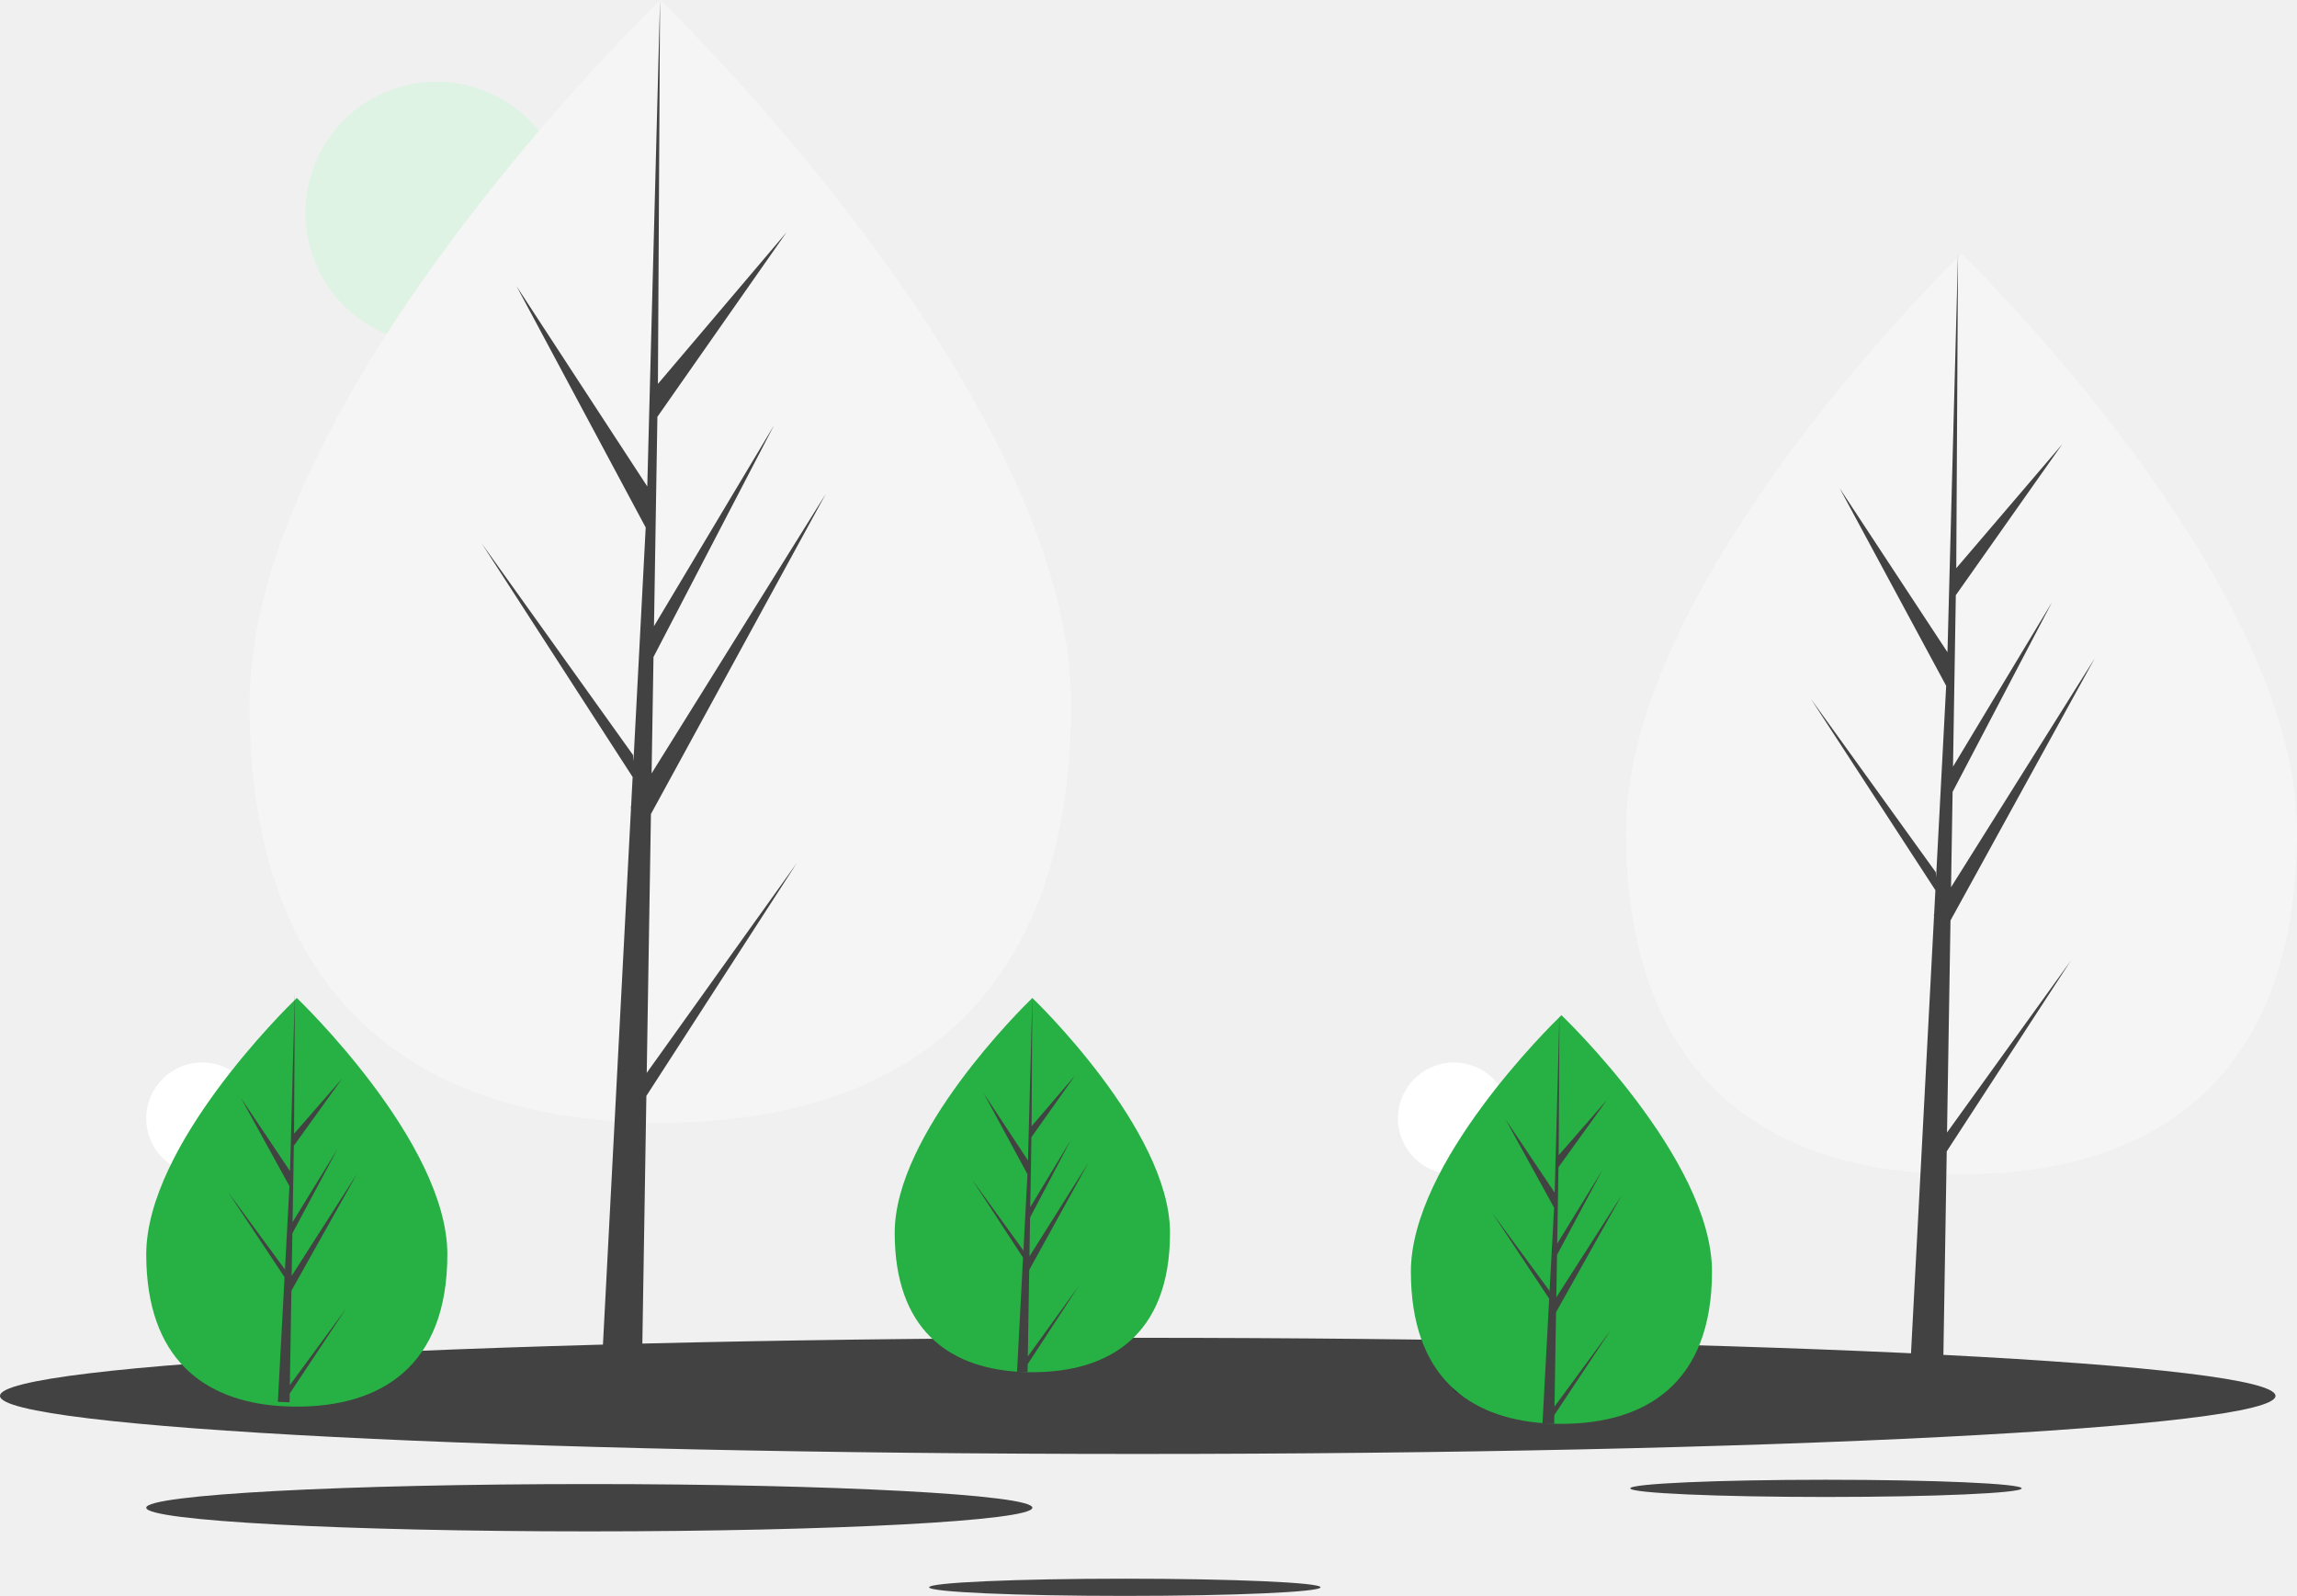
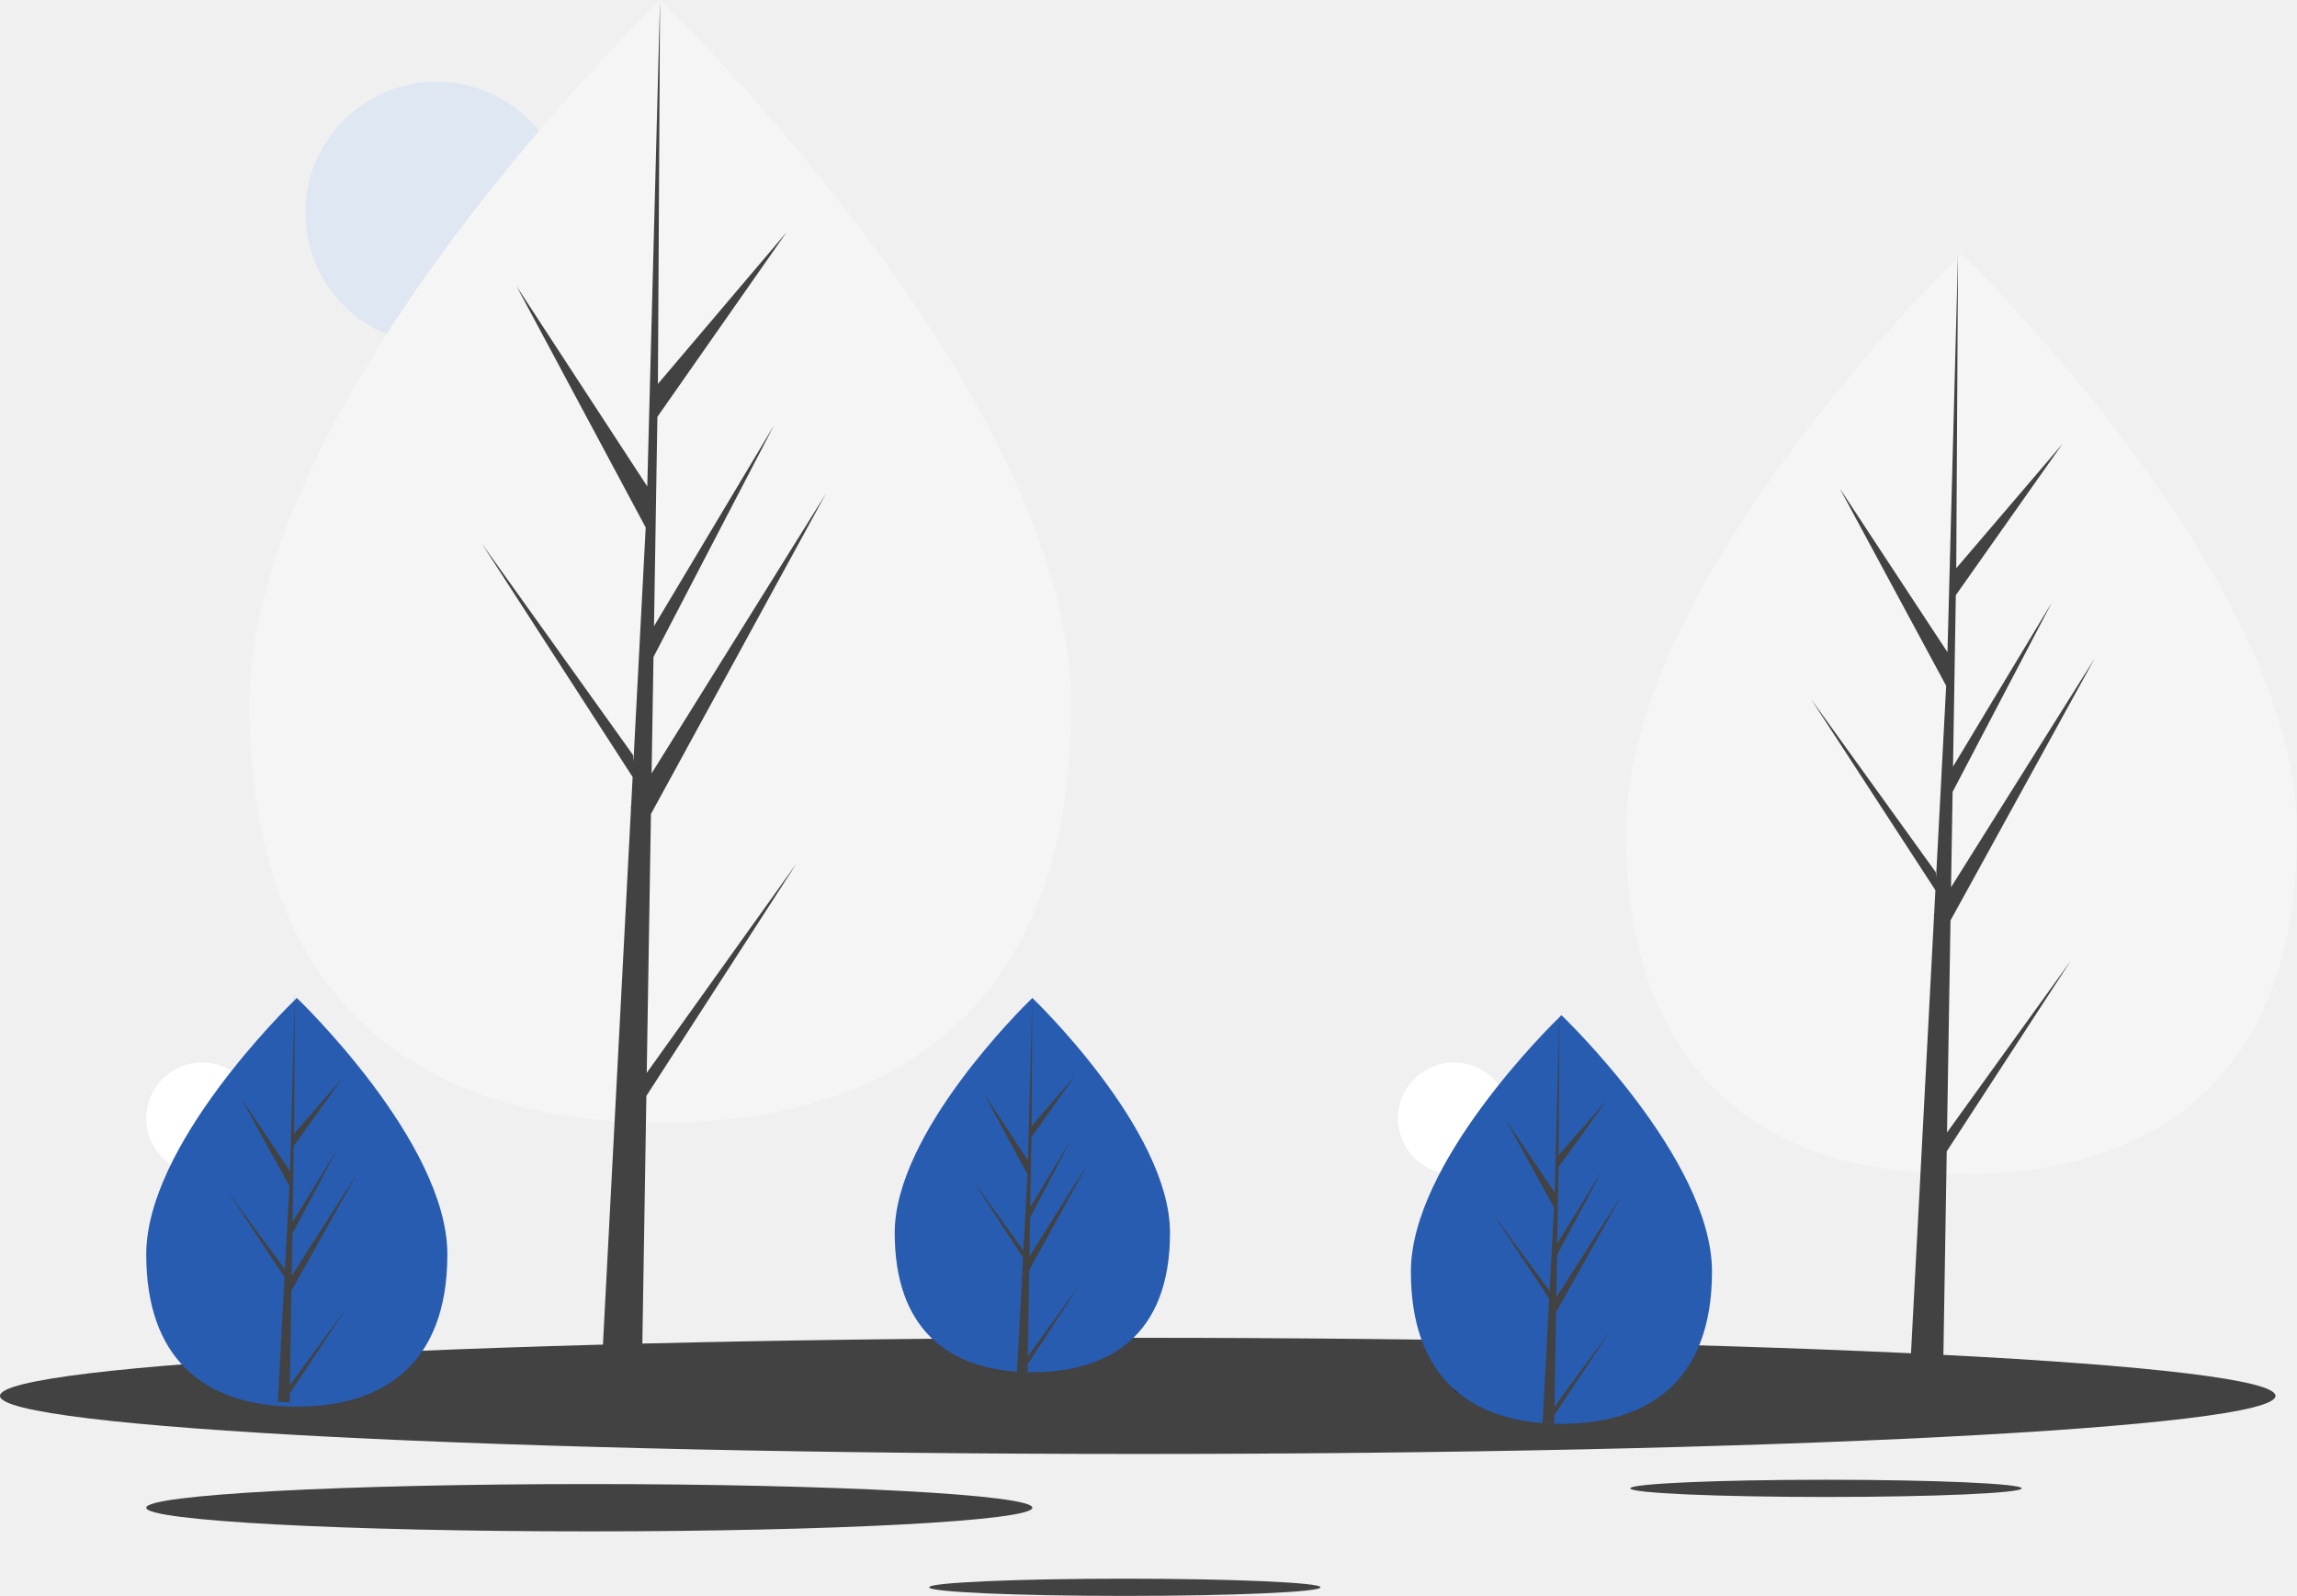
- <svg xmlns="http://www.w3.org/2000/svg" width="534" height="371" viewBox="0 0 534 371">
-   <g fill="none">
-     <circle cx="101.5" cy="49.5" r="30.5" fill="#DFF3E5" />
-     <path fill="#F5F5F5" d="M249 163.762C249 235.835 206.243 261 153.5 261S58 235.835 58 163.762C58 91.688 153.5 0 153.5 0S249 91.688 249 163.762z" />
-     <path fill="#424242" d="M150.352 249.414L151.329 189.231 192 114.775 151.482 179.79 151.922 152.729 179.952 98.861 152.038 145.568 152.038 145.568 152.828 96.897 182.844 54.012 152.952 89.244 153.446 0 150.343 118.143 150.598 113.269 120.081 66.527 150.109 122.625 147.266 176.981 147.181 175.539 112 126.349 147.074 180.635 146.719 187.433 146.655 187.535 146.684 188.093 139.47 326 149.109 326 150.265 254.768 185.253 200.615z" />
-     <path fill="#F5F5F5" d="M534 193.272C534 252.366 499.078 273 456 273s-78-20.634-78-79.728C378 134.178 456 59 456 59s78 75.177 78 134.272z" />
-     <path fill="#424242" d="M452.64 263.275L453.446 213.984 487 153.003 453.573 206.251 453.935 184.088 477.061 139.969 454.031 178.222 454.031 178.222 454.683 138.361 479.446 103.237 454.785 132.093 455.193 59 452.633 155.761 452.844 151.77 427.667 113.487 452.44 159.432 450.094 203.951 450.024 202.769 421 162.482 449.936 206.944 449.643 212.511 449.59 212.595 449.614 213.052 443.663 326 451.615 326 452.569 267.66 481.434 223.308z" />
-     <ellipse cx="264.5" cy="324.5" fill="#424242" rx="264.5" ry="13.5" />
-     <ellipse cx="424.5" cy="346" fill="#424242" rx="45.5" ry="2" />
-     <ellipse cx="261.5" cy="369" fill="#424242" rx="45.5" ry="2" />
-     <ellipse cx="137" cy="350.5" fill="#424242" rx="103" ry="5.5" />
-     <path fill="#2F2E41" d="M51.494 299.731L62.926 299.731 62.927 320.236 51.494 320.236z" transform="rotate(.675 57.21 309.984)" />
-     <ellipse cx="60.903" cy="320.042" fill="#2F2E41" rx="3.576" ry="9.527" transform="rotate(-89.325 60.903 320.042)" />
-     <circle cx="47" cy="260" r="13" fill="#FFF" />
-     <path fill="#27B043" d="M104 291.607C104 317.84 88.33 327 69 327c-.448 0-.895-.005-1.341-.015-.896-.019-1.783-.061-2.66-.12C47.555 325.634 34 316.004 34 291.606c0-25.25 32.42-57.11 34.855-59.467l.004-.004L69 232s35 33.373 35 59.607z" />
-     <path fill="#424242" d="M67.382 322.001l13.087-17.805-13.12 19.76-.035 2.044c-.915-.02-1.822-.062-2.718-.121l1.41-26.25-.01-.204.023-.038.133-2.48L53 277.1l13.194 17.949.03.526 1.066-19.833-11.26-20.469 11.398 16.987 1.11-41.119.004-.14v.136l-.186 32.425 11.21-12.855-11.255 15.648-.297 17.758 10.467-17.042-10.51 19.655-.166 9.872L83 272.877l-15.252 27.165-.366 21.959z" />
-     <path fill="#2F2E41" d="M334.442 300.799L345.876 300.796 345.87 321.299 334.436 321.303z" transform="rotate(-17.083 340.156 311.05)" />
-     <path fill="#2F2E41" d="M356.298 294.078L367.732 294.074 367.726 314.578 356.292 314.581z" transform="rotate(-17.083 362.012 304.328)" />
-     <ellipse cx="346.878" cy="319.957" fill="#2F2E41" rx="9.528" ry="3.576" transform="rotate(-17.083 346.878 319.957)" />
-     <ellipse cx="368.594" cy="312.777" fill="#2F2E41" rx="9.528" ry="3.576" transform="rotate(-17.083 368.594 312.777)" />
-     <circle cx="338" cy="260" r="13" fill="#FFF" />
-     <path fill="#27B043" d="M272 286.587C272 310.612 257.674 319 240 319c-.41 0-.818-.005-1.226-.014-.82-.017-1.63-.056-2.432-.11C220.392 317.75 208 308.93 208 286.587c0-23.123 29.64-52.3 31.867-54.459l.004-.004L240 232s32 30.563 32 54.587z" />
-     <path fill="#424242" d="M238.944 315.338l11.778-16.305-11.808 18.095-.031 1.872c-.824-.017-1.64-.056-2.447-.11l1.27-24.04-.01-.187.021-.035.12-2.27L226 274.216l11.874 16.437.028.483.96-18.164-10.135-18.745 10.258 15.557.999-37.657.004-.128v.124l-.167 29.695 10.089-11.772-10.13 14.33-.267 16.263 9.42-15.608-9.46 18-.149 9.041L253 270.351l-13.727 24.877-.33 20.11z" />
-     <path fill="#27B043" d="M398 295.607C398 321.84 382.33 331 363 331c-.448 0-.895-.005-1.341-.015-.896-.019-1.783-.061-2.66-.12-17.445-1.23-30.999-10.86-30.999-35.258 0-25.25 32.42-57.11 34.855-59.467l.004-.004L363 236s35 33.373 35 59.607z" />
-     <path fill="#424242" d="M361.382 327.001l13.087-17.805-13.12 19.76-.035 2.044c-.915-.02-1.822-.062-2.718-.121l1.41-26.25-.01-.204.023-.038.133-2.48L347 282.1l13.194 17.949.03.526 1.066-19.833-11.26-20.469 11.398 16.987 1.11-41.119.004-.14v.136l-.186 32.425 11.21-12.855-11.255 15.648-.297 17.758 10.467-17.042-10.51 19.655-.166 9.872L377 277.877l-15.252 27.165-.366 21.959z" />
-   </g>
+ <svg xmlns="http://www.w3.org/2000/svg" width="534" height="371" viewBox="0 0 534 371" fill="none">
+   <path d="M101.5 80C118.345 80 132 66.345 132 49.5C132 32.655 118.345 19 101.5 19C84.655 19 71 32.655 71 49.5C71 66.345 84.655 80 101.5 80Z" fill="#DFE7F3" />
+   <path d="M249 163.762C249 235.835 206.243 261 153.5 261C100.757 261 58 235.835 58 163.762C58 91.688 153.5 0 153.5 0C153.5 0 249 91.688 249 163.762Z" fill="#F5F5F5" />
+   <path d="M150.352 249.414L151.329 189.231L192 114.775L151.482 179.79L151.922 152.729L179.952 98.861L152.038 145.568L152.828 96.897L182.844 54.012L152.952 89.244L153.446 0L150.343 118.143L150.598 113.269L120.081 66.527L150.109 122.625L147.266 176.981L147.181 175.539L112 126.349L147.074 180.635L146.719 187.433L146.655 187.535L146.684 188.094L139.47 326H149.109L150.265 254.768L185.253 200.615L150.352 249.414Z" fill="#424242" />
+   <path d="M534 193.272C534 252.366 499.078 273 456 273C412.922 273 378 252.366 378 193.272C378 134.178 456 59 456 59C456 59 534 134.177 534 193.272Z" fill="#F5F5F5" />
+   <path d="M452.64 263.275L453.446 213.984L487 153.003L453.573 206.251L453.935 184.088L477.061 139.969L454.031 178.222L454.683 138.361L479.446 103.237L454.785 132.093L455.193 59L452.633 155.761L452.844 151.77L427.667 113.487L452.44 159.432L450.094 203.951L450.024 202.769L421 162.482L449.936 206.944L449.643 212.511L449.59 212.595L449.614 213.052L443.663 326H451.615L452.569 267.66L481.434 223.308L452.64 263.275Z" fill="#424242" />
+   <path d="M264.5 338C410.579 338 529 331.956 529 324.5C529 317.044 410.579 311 264.5 311C118.421 311 0 317.044 0 324.5C0 331.956 118.421 338 264.5 338Z" fill="#424242" />
+   <path d="M424.5 348C449.629 348 470 347.105 470 346C470 344.895 449.629 344 424.5 344C399.371 344 379 344.895 379 346C379 347.105 399.371 348 424.5 348Z" fill="#424242" />
+   <path d="M261.5 371C286.629 371 307 370.105 307 369C307 367.895 286.629 367 261.5 367C236.371 367 216 367.895 216 369C216 370.105 236.371 371 261.5 371Z" fill="#424242" />
+   <path d="M137 356C193.885 356 240 353.538 240 350.5C240 347.462 193.885 345 137 345C80.115 345 34 347.462 34 350.5C34 353.538 80.115 356 137 356Z" fill="#424242" />
+   <path d="M51.615 299.664L63.047 299.799L62.805 320.303L51.373 320.168L51.615 299.664Z" fill="#2F2E41" />
+   <path d="M70.429 320.154C70.453 318.179 66.206 316.528 60.945 316.466C55.684 316.404 51.4 317.955 51.376 319.93C51.353 321.905 55.599 323.556 60.861 323.618C66.122 323.68 70.406 322.13 70.429 320.154Z" fill="#2F2E41" />
+   <path d="M47 273C54.18 273 60 267.18 60 260C60 252.82 54.18 247 47 247C39.82 247 34 252.82 34 260C34 267.18 39.82 273 47 273Z" fill="white" />
+   <path d="M104 291.607C104 317.84 88.331 327 69 327C68.552 327 68.105 326.995 67.659 326.985C66.763 326.966 65.876 326.924 64.999 326.864C47.554 325.635 34 316.004 34 291.607C34 266.358 66.42 234.498 68.855 232.14L68.859 232.136C68.953 232.045 69 232 69 232C69 232 104 265.373 104 291.607Z" fill="#275CB0" />
+   <path d="M67.382 322.001L80.469 304.196L67.349 323.956L67.314 326C66.399 325.981 65.492 325.938 64.596 325.879L66.006 299.629L65.995 299.425L66.019 299.387L66.152 296.907L53 277.099L66.194 295.048L66.224 295.574L67.29 275.741L56.03 255.272L67.428 272.259L68.537 231.14L68.542 231V231.136L68.356 263.561L79.566 250.706L68.311 266.354L68.014 284.112L78.481 267.07L67.971 286.725L67.805 296.597L83 272.877L67.748 300.042L67.382 322.001Z" fill="#424242" />
+   <path d="M331.683 302.93L342.612 299.568L348.629 319.169L337.701 322.531L331.683 302.93Z" fill="#2F2E41" />
+   <path d="M353.539 296.208L364.468 292.846L370.485 312.447L359.557 315.809L353.539 296.208Z" fill="#2F2E41" />
+   <path d="M347.927 323.375C352.957 321.828 356.564 319.043 355.984 317.155C355.405 315.267 350.858 314.991 345.828 316.538C340.799 318.085 337.191 320.87 337.771 322.758C338.35 324.647 342.898 324.923 347.927 323.375Z" fill="#2F2E41" />
+   <path d="M369.644 316.196C374.673 314.648 378.281 311.863 377.701 309.975C377.121 308.087 372.574 307.811 367.545 309.358C362.515 310.905 358.908 313.69 359.487 315.579C360.067 317.467 364.614 317.743 369.644 316.196Z" fill="#2F2E41" />
+   <path d="M338 273C345.18 273 351 267.18 351 260C351 252.82 345.18 247 338 247C330.82 247 325 252.82 325 260C325 267.18 330.82 273 338 273Z" fill="white" />
+   <path d="M272 286.587C272 310.612 257.674 319 240 319C239.591 319 239.182 318.995 238.774 318.986C237.955 318.969 237.144 318.93 236.342 318.876C220.392 317.75 208 308.93 208 286.587C208 263.464 237.641 234.288 239.867 232.128L239.871 232.124C239.957 232.041 240 232 240 232C240 232 272 262.563 272 286.587Z" fill="#275CB0" />
+   <path d="M238.944 315.338L250.722 299.033L238.914 317.128L238.883 319C238.059 318.982 237.243 318.944 236.436 318.889L237.706 294.849L237.696 294.663L237.717 294.628L237.837 292.357L226 274.217L237.874 290.654L237.902 291.137L238.861 272.973L228.727 254.228L238.985 269.785L239.984 232.128L239.988 232V232.124L239.821 261.819L249.91 250.047L239.78 264.377L239.513 280.64L248.933 265.032L239.474 283.033L239.324 292.073L253 270.351L239.273 295.228L238.944 315.338Z" fill="#424242" />
+   <path d="M398 295.607C398 321.84 382.331 331 363 331C362.552 331 362.105 330.995 361.659 330.985C360.763 330.966 359.876 330.924 359 330.864C341.554 329.635 328 320.004 328 295.607C328 270.358 360.42 238.498 362.855 236.14L362.859 236.136C362.953 236.045 363 236 363 236C363 236 398 269.373 398 295.607Z" fill="#275CB0" />
+   <path d="M361.382 327.001L374.469 309.196L361.349 328.956L361.314 331C360.399 330.981 359.492 330.938 358.596 330.879L360.006 304.629L359.995 304.425L360.019 304.387L360.152 301.907L347 282.099L360.194 300.048L360.224 300.574L361.29 280.741L350.03 260.272L361.428 277.259L362.537 236.14L362.542 236V236.136L362.356 268.561L373.566 255.706L362.311 271.354L362.014 289.112L372.481 272.07L361.971 291.725L361.805 301.597L377 277.877L361.748 305.042L361.382 327.001Z" fill="#424242" />
</svg>
